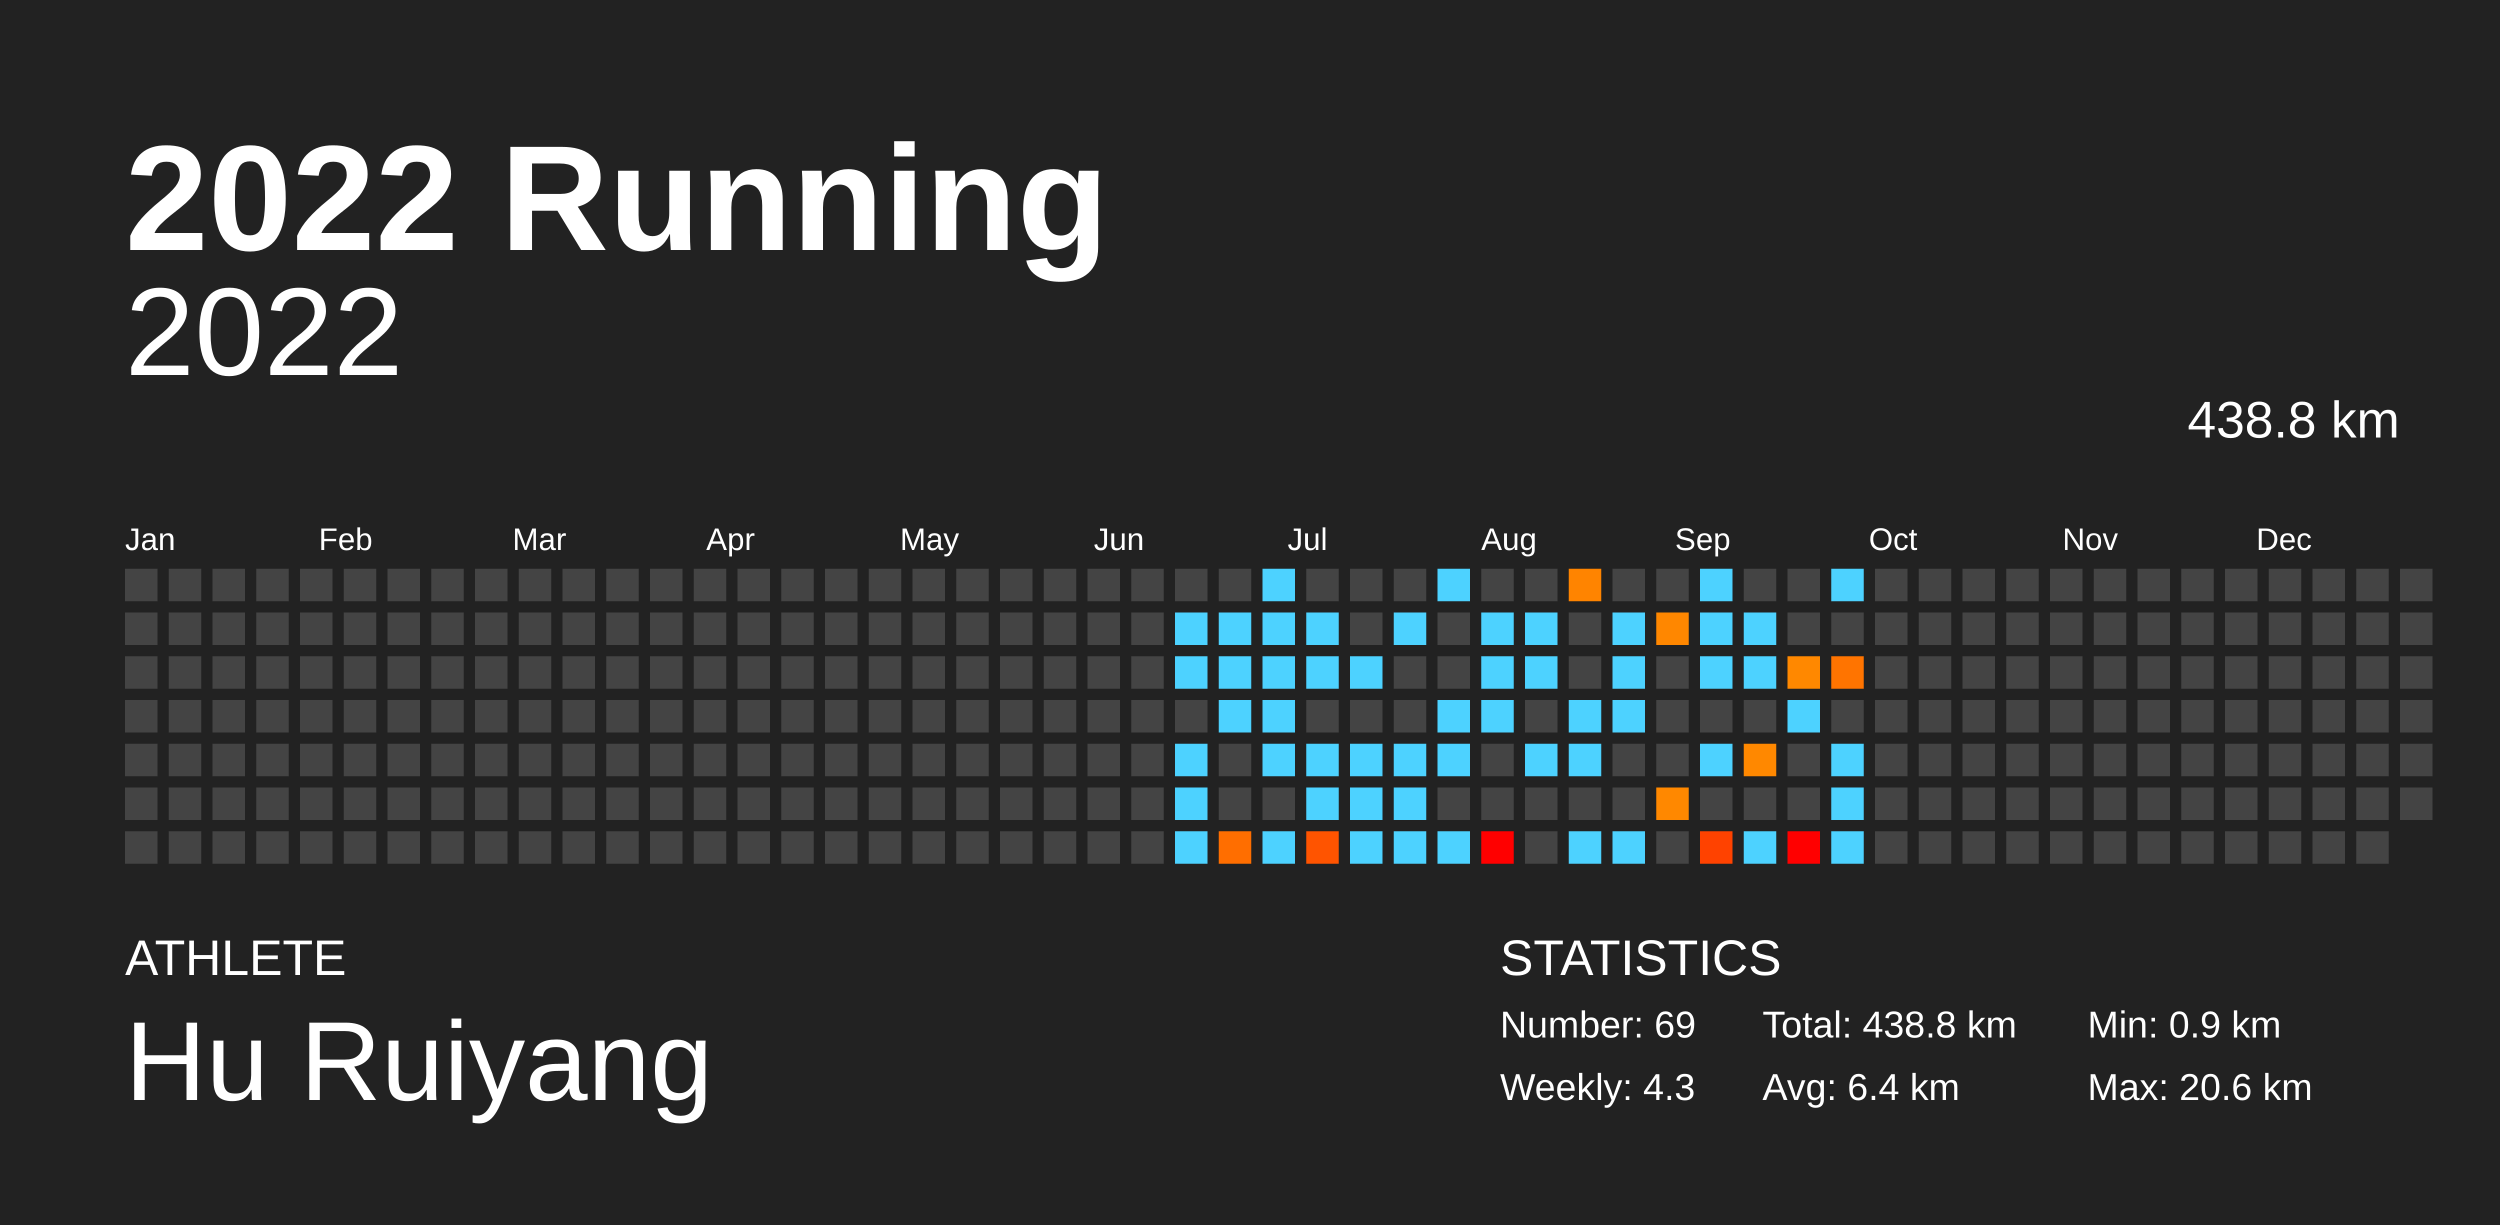
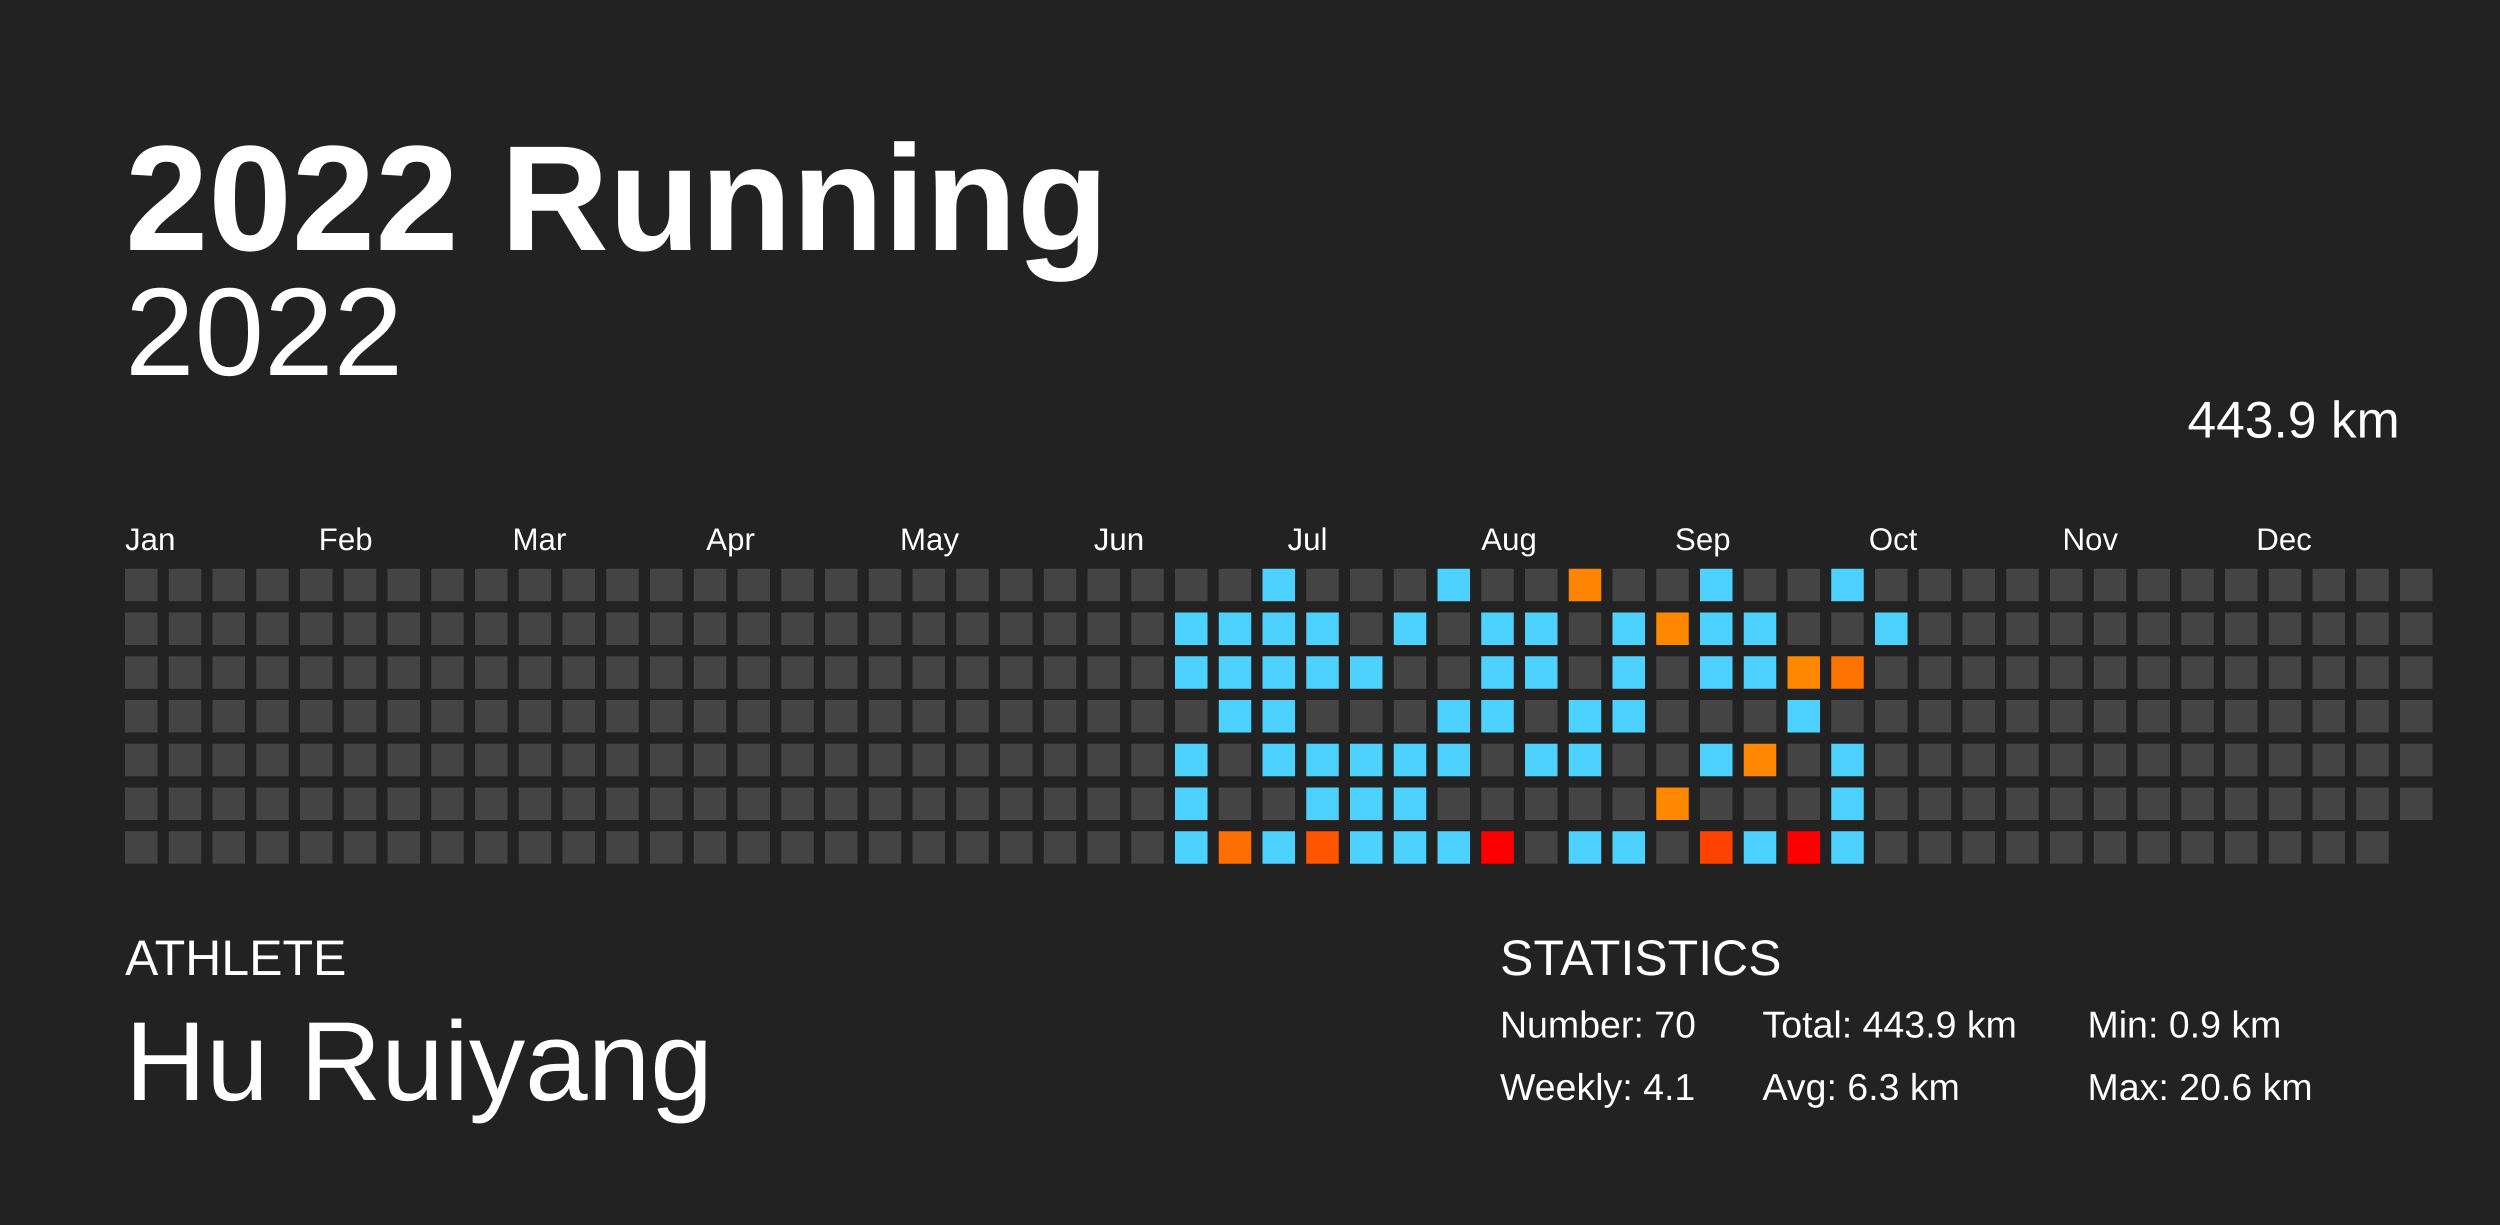
<svg xmlns="http://www.w3.org/2000/svg" baseProfile="full" height="98mm" version="1.1" viewBox="0,0,200,98" width="200mm">
  <defs />
  <rect fill="#222222" height="98" width="200" x="0" y="0" />
  <text fill="#FFFFFF" style="font-size:12px; font-family:Arial; font-weight:bold;" x="10" y="20">2022 Running</text>
  <text fill="#FFFFFF" style="font-size:4px; font-family:Arial" x="10" y="78">ATHLETE</text>
  <text fill="#FFFFFF" style="font-size:9px; font-family:Arial" x="10" y="88">Hu Ruiyang</text>
  <text fill="#FFFFFF" style="font-size:4px; font-family:Arial" x="120" y="78">STATISTICS</text>
-   <text fill="#FFFFFF" style="font-size:3px; font-family:Arial" x="120" y="83">Number: 69</text>
-   <text fill="#FFFFFF" style="font-size:3px; font-family:Arial" x="120" y="88">Weekly: 4.3</text>
-   <text fill="#FFFFFF" style="font-size:3px; font-family:Arial" x="141" y="83">Total: 438.8 km</text>
-   <text fill="#FFFFFF" style="font-size:3px; font-family:Arial" x="141" y="88">Avg: 6.4 km</text>
+   <text fill="#FFFFFF" style="font-size:3px; font-family:Arial" x="120" y="83">Number: 70</text>
+   <text fill="#FFFFFF" style="font-size:3px; font-family:Arial" x="120" y="88">Weekly: 4.1</text>
+   <text fill="#FFFFFF" style="font-size:3px; font-family:Arial" x="141" y="83">Total: 443.9 km</text>
+   <text fill="#FFFFFF" style="font-size:3px; font-family:Arial" x="141" y="88">Avg: 6.3 km</text>
  <text fill="#FFFFFF" style="font-size:3px; font-family:Arial" x="167" y="83">Min: 0.9 km</text>
  <text fill="#FFFFFF" style="font-size:3px; font-family:Arial" x="167" y="88">Max: 20.6 km</text>
  <text alignment-baseline="hanging" fill="#FFFFFF" style="font-size:10.0px; font-family:Arial;" x="10" y="30">2022</text>
-   <text alignment-baseline="hanging" fill="#FFFFFF" style="font-size:4.125px; font-family:Arial;" x="175" y="35">438.8 km</text>
+   <text alignment-baseline="hanging" fill="#FFFFFF" style="font-size:4.125px; font-family:Arial;" x="175" y="35">443.9 km</text>
  <text fill="#FFFFFF" style="font-size:2.5px; font-family:Arial" x="10.0" y="44">Jan</text>
  <text fill="#FFFFFF" style="font-size:2.5px; font-family:Arial" x="25.5" y="44">Feb</text>
  <text fill="#FFFFFF" style="font-size:2.5px; font-family:Arial" x="41.0" y="44">Mar</text>
  <text fill="#FFFFFF" style="font-size:2.5px; font-family:Arial" x="56.5" y="44">Apr</text>
  <text fill="#FFFFFF" style="font-size:2.5px; font-family:Arial" x="72.0" y="44">May</text>
  <text fill="#FFFFFF" style="font-size:2.5px; font-family:Arial" x="87.5" y="44">Jun</text>
  <text fill="#FFFFFF" style="font-size:2.5px; font-family:Arial" x="103.0" y="44">Jul</text>
  <text fill="#FFFFFF" style="font-size:2.5px; font-family:Arial" x="118.5" y="44">Aug</text>
  <text fill="#FFFFFF" style="font-size:2.5px; font-family:Arial" x="134.0" y="44">Sep</text>
  <text fill="#FFFFFF" style="font-size:2.5px; font-family:Arial" x="149.5" y="44">Oct</text>
  <text fill="#FFFFFF" style="font-size:2.5px; font-family:Arial" x="165.0" y="44">Nov</text>
  <text fill="#FFFFFF" style="font-size:2.5px; font-family:Arial" x="180.5" y="44">Dec</text>
  <rect fill="#444444" height="2.6" width="2.6" x="10.0" y="45.5" />
  <rect fill="#444444" height="2.6" width="2.6" x="10.0" y="49.0" />
  <rect fill="#444444" height="2.6" width="2.6" x="10.0" y="52.5" />
  <rect fill="#444444" height="2.6" width="2.6" x="10.0" y="56.0" />
  <rect fill="#444444" height="2.6" width="2.6" x="10.0" y="59.5" />
  <rect fill="#444444" height="2.6" width="2.6" x="10.0" y="63.0" />
  <rect fill="#444444" height="2.6" width="2.6" x="10.0" y="66.5" />
  <rect fill="#444444" height="2.6" width="2.6" x="13.5" y="45.5" />
  <rect fill="#444444" height="2.6" width="2.6" x="13.5" y="49.0" />
  <rect fill="#444444" height="2.6" width="2.6" x="13.5" y="52.5" />
  <rect fill="#444444" height="2.6" width="2.6" x="13.5" y="56.0" />
  <rect fill="#444444" height="2.6" width="2.6" x="13.5" y="59.5" />
  <rect fill="#444444" height="2.6" width="2.6" x="13.5" y="63.0" />
  <rect fill="#444444" height="2.6" width="2.6" x="13.5" y="66.5" />
  <rect fill="#444444" height="2.6" width="2.6" x="17.0" y="45.5" />
  <rect fill="#444444" height="2.6" width="2.6" x="17.0" y="49.0" />
  <rect fill="#444444" height="2.6" width="2.6" x="17.0" y="52.5" />
  <rect fill="#444444" height="2.6" width="2.6" x="17.0" y="56.0" />
  <rect fill="#444444" height="2.6" width="2.6" x="17.0" y="59.5" />
  <rect fill="#444444" height="2.6" width="2.6" x="17.0" y="63.0" />
  <rect fill="#444444" height="2.6" width="2.6" x="17.0" y="66.5" />
  <rect fill="#444444" height="2.6" width="2.6" x="20.5" y="45.5" />
  <rect fill="#444444" height="2.6" width="2.6" x="20.5" y="49.0" />
  <rect fill="#444444" height="2.6" width="2.6" x="20.5" y="52.5" />
  <rect fill="#444444" height="2.6" width="2.6" x="20.5" y="56.0" />
  <rect fill="#444444" height="2.6" width="2.6" x="20.5" y="59.5" />
  <rect fill="#444444" height="2.6" width="2.6" x="20.5" y="63.0" />
  <rect fill="#444444" height="2.6" width="2.6" x="20.5" y="66.5" />
  <rect fill="#444444" height="2.6" width="2.6" x="24.0" y="45.5" />
  <rect fill="#444444" height="2.6" width="2.6" x="24.0" y="49.0" />
  <rect fill="#444444" height="2.6" width="2.6" x="24.0" y="52.5" />
  <rect fill="#444444" height="2.6" width="2.6" x="24.0" y="56.0" />
  <rect fill="#444444" height="2.6" width="2.6" x="24.0" y="59.5" />
  <rect fill="#444444" height="2.6" width="2.6" x="24.0" y="63.0" />
  <rect fill="#444444" height="2.6" width="2.6" x="24.0" y="66.5" />
  <rect fill="#444444" height="2.6" width="2.6" x="27.5" y="45.5" />
  <rect fill="#444444" height="2.6" width="2.6" x="27.5" y="49.0" />
  <rect fill="#444444" height="2.6" width="2.6" x="27.5" y="52.5" />
  <rect fill="#444444" height="2.6" width="2.6" x="27.5" y="56.0" />
  <rect fill="#444444" height="2.6" width="2.6" x="27.5" y="59.5" />
  <rect fill="#444444" height="2.6" width="2.6" x="27.5" y="63.0" />
  <rect fill="#444444" height="2.6" width="2.6" x="27.5" y="66.5" />
  <rect fill="#444444" height="2.6" width="2.6" x="31.0" y="45.5" />
  <rect fill="#444444" height="2.6" width="2.6" x="31.0" y="49.0" />
  <rect fill="#444444" height="2.6" width="2.6" x="31.0" y="52.5" />
  <rect fill="#444444" height="2.6" width="2.6" x="31.0" y="56.0" />
  <rect fill="#444444" height="2.6" width="2.6" x="31.0" y="59.5" />
  <rect fill="#444444" height="2.6" width="2.6" x="31.0" y="63.0" />
  <rect fill="#444444" height="2.6" width="2.6" x="31.0" y="66.5" />
  <rect fill="#444444" height="2.6" width="2.6" x="34.5" y="45.5" />
  <rect fill="#444444" height="2.6" width="2.6" x="34.5" y="49.0" />
  <rect fill="#444444" height="2.6" width="2.6" x="34.5" y="52.5" />
  <rect fill="#444444" height="2.6" width="2.6" x="34.5" y="56.0" />
  <rect fill="#444444" height="2.6" width="2.6" x="34.5" y="59.5" />
  <rect fill="#444444" height="2.6" width="2.6" x="34.5" y="63.0" />
  <rect fill="#444444" height="2.6" width="2.6" x="34.5" y="66.5" />
  <rect fill="#444444" height="2.6" width="2.6" x="38.0" y="45.5" />
  <rect fill="#444444" height="2.6" width="2.6" x="38.0" y="49.0" />
  <rect fill="#444444" height="2.6" width="2.6" x="38.0" y="52.5" />
  <rect fill="#444444" height="2.6" width="2.6" x="38.0" y="56.0" />
  <rect fill="#444444" height="2.6" width="2.6" x="38.0" y="59.5" />
  <rect fill="#444444" height="2.6" width="2.6" x="38.0" y="63.0" />
  <rect fill="#444444" height="2.6" width="2.6" x="38.0" y="66.5" />
  <rect fill="#444444" height="2.6" width="2.6" x="41.5" y="45.5" />
  <rect fill="#444444" height="2.6" width="2.6" x="41.5" y="49.0" />
  <rect fill="#444444" height="2.6" width="2.6" x="41.5" y="52.5" />
  <rect fill="#444444" height="2.6" width="2.6" x="41.5" y="56.0" />
  <rect fill="#444444" height="2.6" width="2.6" x="41.5" y="59.5" />
  <rect fill="#444444" height="2.6" width="2.6" x="41.5" y="63.0" />
  <rect fill="#444444" height="2.6" width="2.6" x="41.5" y="66.5" />
  <rect fill="#444444" height="2.6" width="2.6" x="45.0" y="45.5" />
  <rect fill="#444444" height="2.6" width="2.6" x="45.0" y="49.0" />
  <rect fill="#444444" height="2.6" width="2.6" x="45.0" y="52.5" />
  <rect fill="#444444" height="2.6" width="2.6" x="45.0" y="56.0" />
  <rect fill="#444444" height="2.6" width="2.6" x="45.0" y="59.5" />
  <rect fill="#444444" height="2.6" width="2.6" x="45.0" y="63.0" />
  <rect fill="#444444" height="2.6" width="2.6" x="45.0" y="66.5" />
  <rect fill="#444444" height="2.6" width="2.6" x="48.5" y="45.5" />
  <rect fill="#444444" height="2.6" width="2.6" x="48.5" y="49.0" />
  <rect fill="#444444" height="2.6" width="2.6" x="48.5" y="52.5" />
  <rect fill="#444444" height="2.6" width="2.6" x="48.5" y="56.0" />
  <rect fill="#444444" height="2.6" width="2.6" x="48.5" y="59.5" />
  <rect fill="#444444" height="2.6" width="2.6" x="48.5" y="63.0" />
  <rect fill="#444444" height="2.6" width="2.6" x="48.5" y="66.5" />
  <rect fill="#444444" height="2.6" width="2.6" x="52.0" y="45.5" />
  <rect fill="#444444" height="2.6" width="2.6" x="52.0" y="49.0" />
  <rect fill="#444444" height="2.6" width="2.6" x="52.0" y="52.5" />
  <rect fill="#444444" height="2.6" width="2.6" x="52.0" y="56.0" />
  <rect fill="#444444" height="2.6" width="2.6" x="52.0" y="59.5" />
  <rect fill="#444444" height="2.6" width="2.6" x="52.0" y="63.0" />
  <rect fill="#444444" height="2.6" width="2.6" x="52.0" y="66.5" />
  <rect fill="#444444" height="2.6" width="2.6" x="55.5" y="45.5" />
  <rect fill="#444444" height="2.6" width="2.6" x="55.5" y="49.0" />
  <rect fill="#444444" height="2.6" width="2.6" x="55.5" y="52.5" />
  <rect fill="#444444" height="2.6" width="2.6" x="55.5" y="56.0" />
  <rect fill="#444444" height="2.6" width="2.6" x="55.5" y="59.5" />
  <rect fill="#444444" height="2.6" width="2.6" x="55.5" y="63.0" />
  <rect fill="#444444" height="2.6" width="2.6" x="55.5" y="66.5" />
  <rect fill="#444444" height="2.6" width="2.6" x="59.0" y="45.5" />
  <rect fill="#444444" height="2.6" width="2.6" x="59.0" y="49.0" />
  <rect fill="#444444" height="2.6" width="2.6" x="59.0" y="52.5" />
  <rect fill="#444444" height="2.6" width="2.6" x="59.0" y="56.0" />
  <rect fill="#444444" height="2.6" width="2.6" x="59.0" y="59.5" />
  <rect fill="#444444" height="2.6" width="2.6" x="59.0" y="63.0" />
  <rect fill="#444444" height="2.6" width="2.6" x="59.0" y="66.5" />
  <rect fill="#444444" height="2.6" width="2.6" x="62.5" y="45.5" />
  <rect fill="#444444" height="2.6" width="2.6" x="62.5" y="49.0" />
  <rect fill="#444444" height="2.6" width="2.6" x="62.5" y="52.5" />
  <rect fill="#444444" height="2.6" width="2.6" x="62.5" y="56.0" />
  <rect fill="#444444" height="2.6" width="2.6" x="62.5" y="59.5" />
  <rect fill="#444444" height="2.6" width="2.6" x="62.5" y="63.0" />
  <rect fill="#444444" height="2.6" width="2.6" x="62.5" y="66.5" />
  <rect fill="#444444" height="2.6" width="2.6" x="66.0" y="45.5" />
  <rect fill="#444444" height="2.6" width="2.6" x="66.0" y="49.0" />
  <rect fill="#444444" height="2.6" width="2.6" x="66.0" y="52.5" />
  <rect fill="#444444" height="2.6" width="2.6" x="66.0" y="56.0" />
  <rect fill="#444444" height="2.6" width="2.6" x="66.0" y="59.5" />
  <rect fill="#444444" height="2.6" width="2.6" x="66.0" y="63.0" />
  <rect fill="#444444" height="2.6" width="2.6" x="66.0" y="66.5" />
  <rect fill="#444444" height="2.6" width="2.6" x="69.5" y="45.5" />
  <rect fill="#444444" height="2.6" width="2.6" x="69.5" y="49.0" />
  <rect fill="#444444" height="2.6" width="2.6" x="69.5" y="52.5" />
  <rect fill="#444444" height="2.6" width="2.6" x="69.5" y="56.0" />
  <rect fill="#444444" height="2.6" width="2.6" x="69.5" y="59.5" />
  <rect fill="#444444" height="2.6" width="2.6" x="69.5" y="63.0" />
  <rect fill="#444444" height="2.6" width="2.6" x="69.5" y="66.5" />
  <rect fill="#444444" height="2.6" width="2.6" x="73.0" y="45.5" />
  <rect fill="#444444" height="2.6" width="2.6" x="73.0" y="49.0" />
  <rect fill="#444444" height="2.6" width="2.6" x="73.0" y="52.5" />
  <rect fill="#444444" height="2.6" width="2.6" x="73.0" y="56.0" />
  <rect fill="#444444" height="2.6" width="2.6" x="73.0" y="59.5" />
  <rect fill="#444444" height="2.6" width="2.6" x="73.0" y="63.0" />
  <rect fill="#444444" height="2.6" width="2.6" x="73.0" y="66.5" />
  <rect fill="#444444" height="2.6" width="2.6" x="76.5" y="45.5" />
  <rect fill="#444444" height="2.6" width="2.6" x="76.5" y="49.0" />
  <rect fill="#444444" height="2.6" width="2.6" x="76.5" y="52.5" />
  <rect fill="#444444" height="2.6" width="2.6" x="76.5" y="56.0" />
  <rect fill="#444444" height="2.6" width="2.6" x="76.5" y="59.5" />
  <rect fill="#444444" height="2.6" width="2.6" x="76.5" y="63.0" />
  <rect fill="#444444" height="2.6" width="2.6" x="76.5" y="66.5" />
  <rect fill="#444444" height="2.6" width="2.6" x="80.0" y="45.5" />
  <rect fill="#444444" height="2.6" width="2.6" x="80.0" y="49.0" />
  <rect fill="#444444" height="2.6" width="2.6" x="80.0" y="52.5" />
  <rect fill="#444444" height="2.6" width="2.6" x="80.0" y="56.0" />
  <rect fill="#444444" height="2.6" width="2.6" x="80.0" y="59.5" />
  <rect fill="#444444" height="2.6" width="2.6" x="80.0" y="63.0" />
  <rect fill="#444444" height="2.6" width="2.6" x="80.0" y="66.5" />
  <rect fill="#444444" height="2.6" width="2.6" x="83.5" y="45.5" />
  <rect fill="#444444" height="2.6" width="2.6" x="83.5" y="49.0" />
  <rect fill="#444444" height="2.6" width="2.6" x="83.5" y="52.5" />
  <rect fill="#444444" height="2.6" width="2.6" x="83.5" y="56.0" />
  <rect fill="#444444" height="2.6" width="2.6" x="83.5" y="59.5" />
  <rect fill="#444444" height="2.6" width="2.6" x="83.5" y="63.0" />
  <rect fill="#444444" height="2.6" width="2.6" x="83.5" y="66.5" />
  <rect fill="#444444" height="2.6" width="2.6" x="87.0" y="45.5" />
  <rect fill="#444444" height="2.6" width="2.6" x="87.0" y="49.0" />
  <rect fill="#444444" height="2.6" width="2.6" x="87.0" y="52.5" />
  <rect fill="#444444" height="2.6" width="2.6" x="87.0" y="56.0" />
  <rect fill="#444444" height="2.6" width="2.6" x="87.0" y="59.5" />
  <rect fill="#444444" height="2.6" width="2.6" x="87.0" y="63.0" />
  <rect fill="#444444" height="2.6" width="2.6" x="87.0" y="66.5" />
  <rect fill="#444444" height="2.6" width="2.6" x="90.5" y="45.5" />
  <rect fill="#444444" height="2.6" width="2.6" x="90.5" y="49.0" />
  <rect fill="#444444" height="2.6" width="2.6" x="90.5" y="52.5" />
  <rect fill="#444444" height="2.6" width="2.6" x="90.5" y="56.0" />
  <rect fill="#444444" height="2.6" width="2.6" x="90.5" y="59.5" />
  <rect fill="#444444" height="2.6" width="2.6" x="90.5" y="63.0" />
  <rect fill="#444444" height="2.6" width="2.6" x="90.5" y="66.5" />
  <rect fill="#444444" height="2.6" width="2.6" x="94.0" y="45.5" />
  <rect fill="#4dd2ff" height="2.6" width="2.6" x="94.0" y="49.0" />
  <rect fill="#4dd2ff" height="2.6" width="2.6" x="94.0" y="52.5" />
  <rect fill="#444444" height="2.6" width="2.6" x="94.0" y="56.0" />
  <rect fill="#4dd2ff" height="2.6" width="2.6" x="94.0" y="59.5" />
  <rect fill="#4dd2ff" height="2.6" width="2.6" x="94.0" y="63.0" />
  <rect fill="#4dd2ff" height="2.6" width="2.6" x="94.0" y="66.5" />
  <rect fill="#444444" height="2.6" width="2.6" x="97.5" y="45.5" />
  <rect fill="#4dd2ff" height="2.6" width="2.6" x="97.5" y="49.0" />
  <rect fill="#4dd2ff" height="2.6" width="2.6" x="97.5" y="52.5" />
  <rect fill="#4dd2ff" height="2.6" width="2.6" x="97.5" y="56.0" />
  <rect fill="#444444" height="2.6" width="2.6" x="97.5" y="59.5" />
  <rect fill="#444444" height="2.6" width="2.6" x="97.5" y="63.0" />
  <rect fill="#ff6e00" height="2.6" width="2.6" x="97.5" y="66.5" />
  <rect fill="#4dd2ff" height="2.6" width="2.6" x="101.0" y="45.5" />
  <rect fill="#4dd2ff" height="2.6" width="2.6" x="101.0" y="49.0" />
  <rect fill="#4dd2ff" height="2.6" width="2.6" x="101.0" y="52.5" />
  <rect fill="#4dd2ff" height="2.6" width="2.6" x="101.0" y="56.0" />
  <rect fill="#4dd2ff" height="2.6" width="2.6" x="101.0" y="59.5" />
  <rect fill="#444444" height="2.6" width="2.6" x="101.0" y="63.0" />
  <rect fill="#4dd2ff" height="2.6" width="2.6" x="101.0" y="66.5" />
  <rect fill="#444444" height="2.6" width="2.6" x="104.5" y="45.5" />
  <rect fill="#4dd2ff" height="2.6" width="2.6" x="104.5" y="49.0" />
  <rect fill="#4dd2ff" height="2.6" width="2.6" x="104.5" y="52.5" />
  <rect fill="#444444" height="2.6" width="2.6" x="104.5" y="56.0" />
  <rect fill="#4dd2ff" height="2.6" width="2.6" x="104.5" y="59.5" />
  <rect fill="#4dd2ff" height="2.6" width="2.6" x="104.5" y="63.0" />
  <rect fill="#ff5400" height="2.6" width="2.6" x="104.5" y="66.5" />
  <rect fill="#444444" height="2.6" width="2.6" x="108.0" y="45.5" />
  <rect fill="#444444" height="2.6" width="2.6" x="108.0" y="49.0" />
  <rect fill="#4dd2ff" height="2.6" width="2.6" x="108.0" y="52.5" />
  <rect fill="#444444" height="2.6" width="2.6" x="108.0" y="56.0" />
  <rect fill="#4dd2ff" height="2.6" width="2.6" x="108.0" y="59.5" />
  <rect fill="#4dd2ff" height="2.6" width="2.6" x="108.0" y="63.0" />
  <rect fill="#4dd2ff" height="2.6" width="2.6" x="108.0" y="66.5" />
  <rect fill="#444444" height="2.6" width="2.6" x="111.5" y="45.5" />
  <rect fill="#4dd2ff" height="2.6" width="2.6" x="111.5" y="49.0" />
  <rect fill="#444444" height="2.6" width="2.6" x="111.5" y="52.5" />
  <rect fill="#444444" height="2.6" width="2.6" x="111.5" y="56.0" />
  <rect fill="#4dd2ff" height="2.6" width="2.6" x="111.5" y="59.5" />
  <rect fill="#4dd2ff" height="2.6" width="2.6" x="111.5" y="63.0" />
  <rect fill="#4dd2ff" height="2.6" width="2.6" x="111.5" y="66.5" />
  <rect fill="#4dd2ff" height="2.6" width="2.6" x="115.0" y="45.5" />
  <rect fill="#444444" height="2.6" width="2.6" x="115.0" y="49.0" />
  <rect fill="#444444" height="2.6" width="2.6" x="115.0" y="52.5" />
  <rect fill="#4dd2ff" height="2.6" width="2.6" x="115.0" y="56.0" />
  <rect fill="#4dd2ff" height="2.6" width="2.6" x="115.0" y="59.5" />
  <rect fill="#444444" height="2.6" width="2.6" x="115.0" y="63.0" />
  <rect fill="#4dd2ff" height="2.6" width="2.6" x="115.0" y="66.5" />
  <rect fill="#444444" height="2.6" width="2.6" x="118.5" y="45.5" />
  <rect fill="#4dd2ff" height="2.6" width="2.6" x="118.5" y="49.0" />
  <rect fill="#4dd2ff" height="2.6" width="2.6" x="118.5" y="52.5" />
  <rect fill="#4dd2ff" height="2.6" width="2.6" x="118.5" y="56.0" />
  <rect fill="#444444" height="2.6" width="2.6" x="118.5" y="59.5" />
  <rect fill="#444444" height="2.6" width="2.6" x="118.5" y="63.0" />
  <rect fill="red" height="2.6" width="2.6" x="118.5" y="66.5" />
  <rect fill="#444444" height="2.6" width="2.6" x="122.0" y="45.5" />
  <rect fill="#4dd2ff" height="2.6" width="2.6" x="122.0" y="49.0" />
  <rect fill="#4dd2ff" height="2.6" width="2.6" x="122.0" y="52.5" />
  <rect fill="#444444" height="2.6" width="2.6" x="122.0" y="56.0" />
  <rect fill="#4dd2ff" height="2.6" width="2.6" x="122.0" y="59.5" />
  <rect fill="#444444" height="2.6" width="2.6" x="122.0" y="63.0" />
  <rect fill="#444444" height="2.6" width="2.6" x="122.0" y="66.5" />
  <rect fill="#ff8400" height="2.6" width="2.6" x="125.5" y="45.5" />
  <rect fill="#444444" height="2.6" width="2.6" x="125.5" y="49.0" />
  <rect fill="#444444" height="2.6" width="2.6" x="125.5" y="52.5" />
  <rect fill="#4dd2ff" height="2.6" width="2.6" x="125.5" y="56.0" />
  <rect fill="#4dd2ff" height="2.6" width="2.6" x="125.5" y="59.5" />
  <rect fill="#444444" height="2.6" width="2.6" x="125.5" y="63.0" />
  <rect fill="#4dd2ff" height="2.6" width="2.6" x="125.5" y="66.5" />
  <rect fill="#444444" height="2.6" width="2.6" x="129.0" y="45.5" />
  <rect fill="#4dd2ff" height="2.6" width="2.6" x="129.0" y="49.0" />
  <rect fill="#4dd2ff" height="2.6" width="2.6" x="129.0" y="52.5" />
  <rect fill="#4dd2ff" height="2.6" width="2.6" x="129.0" y="56.0" />
  <rect fill="#444444" height="2.6" width="2.6" x="129.0" y="59.5" />
  <rect fill="#444444" height="2.6" width="2.6" x="129.0" y="63.0" />
  <rect fill="#4dd2ff" height="2.6" width="2.6" x="129.0" y="66.5" />
  <rect fill="#444444" height="2.6" width="2.6" x="132.5" y="45.5" />
  <rect fill="#ff8700" height="2.6" width="2.6" x="132.5" y="49.0" />
  <rect fill="#444444" height="2.6" width="2.6" x="132.5" y="52.5" />
  <rect fill="#444444" height="2.6" width="2.6" x="132.5" y="56.0" />
  <rect fill="#444444" height="2.6" width="2.6" x="132.5" y="59.5" />
  <rect fill="#ff8800" height="2.6" width="2.6" x="132.5" y="63.0" />
  <rect fill="#444444" height="2.6" width="2.6" x="132.5" y="66.5" />
  <rect fill="#4dd2ff" height="2.6" width="2.6" x="136.0" y="45.5" />
  <rect fill="#4dd2ff" height="2.6" width="2.6" x="136.0" y="49.0" />
  <rect fill="#4dd2ff" height="2.6" width="2.6" x="136.0" y="52.5" />
  <rect fill="#444444" height="2.6" width="2.6" x="136.0" y="56.0" />
  <rect fill="#4dd2ff" height="2.6" width="2.6" x="136.0" y="59.5" />
  <rect fill="#444444" height="2.6" width="2.6" x="136.0" y="63.0" />
  <rect fill="#ff4200" height="2.6" width="2.6" x="136.0" y="66.5" />
  <rect fill="#444444" height="2.6" width="2.6" x="139.5" y="45.5" />
  <rect fill="#4dd2ff" height="2.6" width="2.6" x="139.5" y="49.0" />
  <rect fill="#4dd2ff" height="2.6" width="2.6" x="139.5" y="52.5" />
  <rect fill="#444444" height="2.6" width="2.6" x="139.5" y="56.0" />
  <rect fill="#ff8800" height="2.6" width="2.6" x="139.5" y="59.5" />
  <rect fill="#444444" height="2.6" width="2.6" x="139.5" y="63.0" />
  <rect fill="#4dd2ff" height="2.6" width="2.6" x="139.5" y="66.5" />
  <rect fill="#444444" height="2.6" width="2.6" x="143.0" y="45.5" />
  <rect fill="#444444" height="2.6" width="2.6" x="143.0" y="49.0" />
  <rect fill="#ff8800" height="2.6" width="2.6" x="143.0" y="52.5" />
  <rect fill="#4dd2ff" height="2.6" width="2.6" x="143.0" y="56.0" />
  <rect fill="#444444" height="2.6" width="2.6" x="143.0" y="59.5" />
  <rect fill="#444444" height="2.6" width="2.6" x="143.0" y="63.0" />
  <rect fill="red" height="2.6" width="2.6" x="143.0" y="66.5" />
  <rect fill="#4dd2ff" height="2.6" width="2.6" x="146.5" y="45.5" />
  <rect fill="#444444" height="2.6" width="2.6" x="146.5" y="49.0" />
  <rect fill="#ff7400" height="2.6" width="2.6" x="146.5" y="52.5" />
  <rect fill="#444444" height="2.6" width="2.6" x="146.5" y="56.0" />
  <rect fill="#4dd2ff" height="2.6" width="2.6" x="146.5" y="59.5" />
  <rect fill="#4dd2ff" height="2.6" width="2.6" x="146.5" y="63.0" />
  <rect fill="#4dd2ff" height="2.6" width="2.6" x="146.5" y="66.5" />
  <rect fill="#444444" height="2.6" width="2.6" x="150.0" y="45.5" />
-   <rect fill="#444444" height="2.6" width="2.6" x="150.0" y="49.0" />
+   <rect fill="#4dd2ff" height="2.6" width="2.6" x="150.0" y="49.0" />
  <rect fill="#444444" height="2.6" width="2.6" x="150.0" y="52.5" />
  <rect fill="#444444" height="2.6" width="2.6" x="150.0" y="56.0" />
  <rect fill="#444444" height="2.6" width="2.6" x="150.0" y="59.5" />
  <rect fill="#444444" height="2.6" width="2.6" x="150.0" y="63.0" />
  <rect fill="#444444" height="2.6" width="2.6" x="150.0" y="66.5" />
  <rect fill="#444444" height="2.6" width="2.6" x="153.5" y="45.5" />
  <rect fill="#444444" height="2.6" width="2.6" x="153.5" y="49.0" />
  <rect fill="#444444" height="2.6" width="2.6" x="153.5" y="52.5" />
  <rect fill="#444444" height="2.6" width="2.6" x="153.5" y="56.0" />
  <rect fill="#444444" height="2.6" width="2.6" x="153.5" y="59.5" />
  <rect fill="#444444" height="2.6" width="2.6" x="153.5" y="63.0" />
  <rect fill="#444444" height="2.6" width="2.6" x="153.5" y="66.5" />
  <rect fill="#444444" height="2.6" width="2.6" x="157.0" y="45.5" />
  <rect fill="#444444" height="2.6" width="2.6" x="157.0" y="49.0" />
  <rect fill="#444444" height="2.6" width="2.6" x="157.0" y="52.5" />
  <rect fill="#444444" height="2.6" width="2.6" x="157.0" y="56.0" />
  <rect fill="#444444" height="2.6" width="2.6" x="157.0" y="59.5" />
  <rect fill="#444444" height="2.6" width="2.6" x="157.0" y="63.0" />
  <rect fill="#444444" height="2.6" width="2.6" x="157.0" y="66.5" />
  <rect fill="#444444" height="2.6" width="2.6" x="160.5" y="45.5" />
  <rect fill="#444444" height="2.6" width="2.6" x="160.5" y="49.0" />
  <rect fill="#444444" height="2.6" width="2.6" x="160.5" y="52.5" />
  <rect fill="#444444" height="2.6" width="2.6" x="160.5" y="56.0" />
  <rect fill="#444444" height="2.6" width="2.6" x="160.5" y="59.5" />
  <rect fill="#444444" height="2.6" width="2.6" x="160.5" y="63.0" />
  <rect fill="#444444" height="2.6" width="2.6" x="160.5" y="66.5" />
  <rect fill="#444444" height="2.6" width="2.6" x="164.0" y="45.5" />
  <rect fill="#444444" height="2.6" width="2.6" x="164.0" y="49.0" />
  <rect fill="#444444" height="2.6" width="2.6" x="164.0" y="52.5" />
  <rect fill="#444444" height="2.6" width="2.6" x="164.0" y="56.0" />
  <rect fill="#444444" height="2.6" width="2.6" x="164.0" y="59.5" />
  <rect fill="#444444" height="2.6" width="2.6" x="164.0" y="63.0" />
  <rect fill="#444444" height="2.6" width="2.6" x="164.0" y="66.5" />
  <rect fill="#444444" height="2.6" width="2.6" x="167.5" y="45.5" />
  <rect fill="#444444" height="2.6" width="2.6" x="167.5" y="49.0" />
  <rect fill="#444444" height="2.6" width="2.6" x="167.5" y="52.5" />
  <rect fill="#444444" height="2.6" width="2.6" x="167.5" y="56.0" />
  <rect fill="#444444" height="2.6" width="2.6" x="167.5" y="59.5" />
  <rect fill="#444444" height="2.6" width="2.6" x="167.5" y="63.0" />
  <rect fill="#444444" height="2.6" width="2.6" x="167.5" y="66.5" />
  <rect fill="#444444" height="2.6" width="2.6" x="171.0" y="45.5" />
  <rect fill="#444444" height="2.6" width="2.6" x="171.0" y="49.0" />
  <rect fill="#444444" height="2.6" width="2.6" x="171.0" y="52.5" />
  <rect fill="#444444" height="2.6" width="2.6" x="171.0" y="56.0" />
  <rect fill="#444444" height="2.6" width="2.6" x="171.0" y="59.5" />
  <rect fill="#444444" height="2.6" width="2.6" x="171.0" y="63.0" />
  <rect fill="#444444" height="2.6" width="2.6" x="171.0" y="66.5" />
  <rect fill="#444444" height="2.6" width="2.6" x="174.5" y="45.5" />
  <rect fill="#444444" height="2.6" width="2.6" x="174.5" y="49.0" />
  <rect fill="#444444" height="2.6" width="2.6" x="174.5" y="52.5" />
  <rect fill="#444444" height="2.6" width="2.6" x="174.5" y="56.0" />
  <rect fill="#444444" height="2.6" width="2.6" x="174.5" y="59.5" />
  <rect fill="#444444" height="2.6" width="2.6" x="174.5" y="63.0" />
  <rect fill="#444444" height="2.6" width="2.6" x="174.5" y="66.5" />
  <rect fill="#444444" height="2.6" width="2.6" x="178.0" y="45.5" />
  <rect fill="#444444" height="2.6" width="2.6" x="178.0" y="49.0" />
  <rect fill="#444444" height="2.6" width="2.6" x="178.0" y="52.5" />
  <rect fill="#444444" height="2.6" width="2.6" x="178.0" y="56.0" />
  <rect fill="#444444" height="2.6" width="2.6" x="178.0" y="59.5" />
  <rect fill="#444444" height="2.6" width="2.6" x="178.0" y="63.0" />
  <rect fill="#444444" height="2.6" width="2.6" x="178.0" y="66.5" />
  <rect fill="#444444" height="2.6" width="2.6" x="181.5" y="45.5" />
  <rect fill="#444444" height="2.6" width="2.6" x="181.5" y="49.0" />
  <rect fill="#444444" height="2.6" width="2.6" x="181.5" y="52.5" />
  <rect fill="#444444" height="2.6" width="2.6" x="181.5" y="56.0" />
  <rect fill="#444444" height="2.6" width="2.6" x="181.5" y="59.5" />
  <rect fill="#444444" height="2.6" width="2.6" x="181.5" y="63.0" />
  <rect fill="#444444" height="2.6" width="2.6" x="181.5" y="66.5" />
  <rect fill="#444444" height="2.6" width="2.6" x="185.0" y="45.5" />
  <rect fill="#444444" height="2.6" width="2.6" x="185.0" y="49.0" />
  <rect fill="#444444" height="2.6" width="2.6" x="185.0" y="52.5" />
  <rect fill="#444444" height="2.6" width="2.6" x="185.0" y="56.0" />
  <rect fill="#444444" height="2.6" width="2.6" x="185.0" y="59.5" />
  <rect fill="#444444" height="2.6" width="2.6" x="185.0" y="63.0" />
  <rect fill="#444444" height="2.6" width="2.6" x="185.0" y="66.5" />
  <rect fill="#444444" height="2.6" width="2.6" x="188.5" y="45.5" />
  <rect fill="#444444" height="2.6" width="2.6" x="188.5" y="49.0" />
  <rect fill="#444444" height="2.6" width="2.6" x="188.5" y="52.5" />
  <rect fill="#444444" height="2.6" width="2.6" x="188.5" y="56.0" />
  <rect fill="#444444" height="2.6" width="2.6" x="188.5" y="59.5" />
  <rect fill="#444444" height="2.6" width="2.6" x="188.5" y="63.0" />
  <rect fill="#444444" height="2.6" width="2.6" x="188.5" y="66.5" />
  <rect fill="#444444" height="2.6" width="2.6" x="192.0" y="45.5" />
  <rect fill="#444444" height="2.6" width="2.6" x="192.0" y="49.0" />
  <rect fill="#444444" height="2.6" width="2.6" x="192.0" y="52.5" />
  <rect fill="#444444" height="2.6" width="2.6" x="192.0" y="56.0" />
  <rect fill="#444444" height="2.6" width="2.6" x="192.0" y="59.5" />
  <rect fill="#444444" height="2.6" width="2.6" x="192.0" y="63.0" />
</svg>
